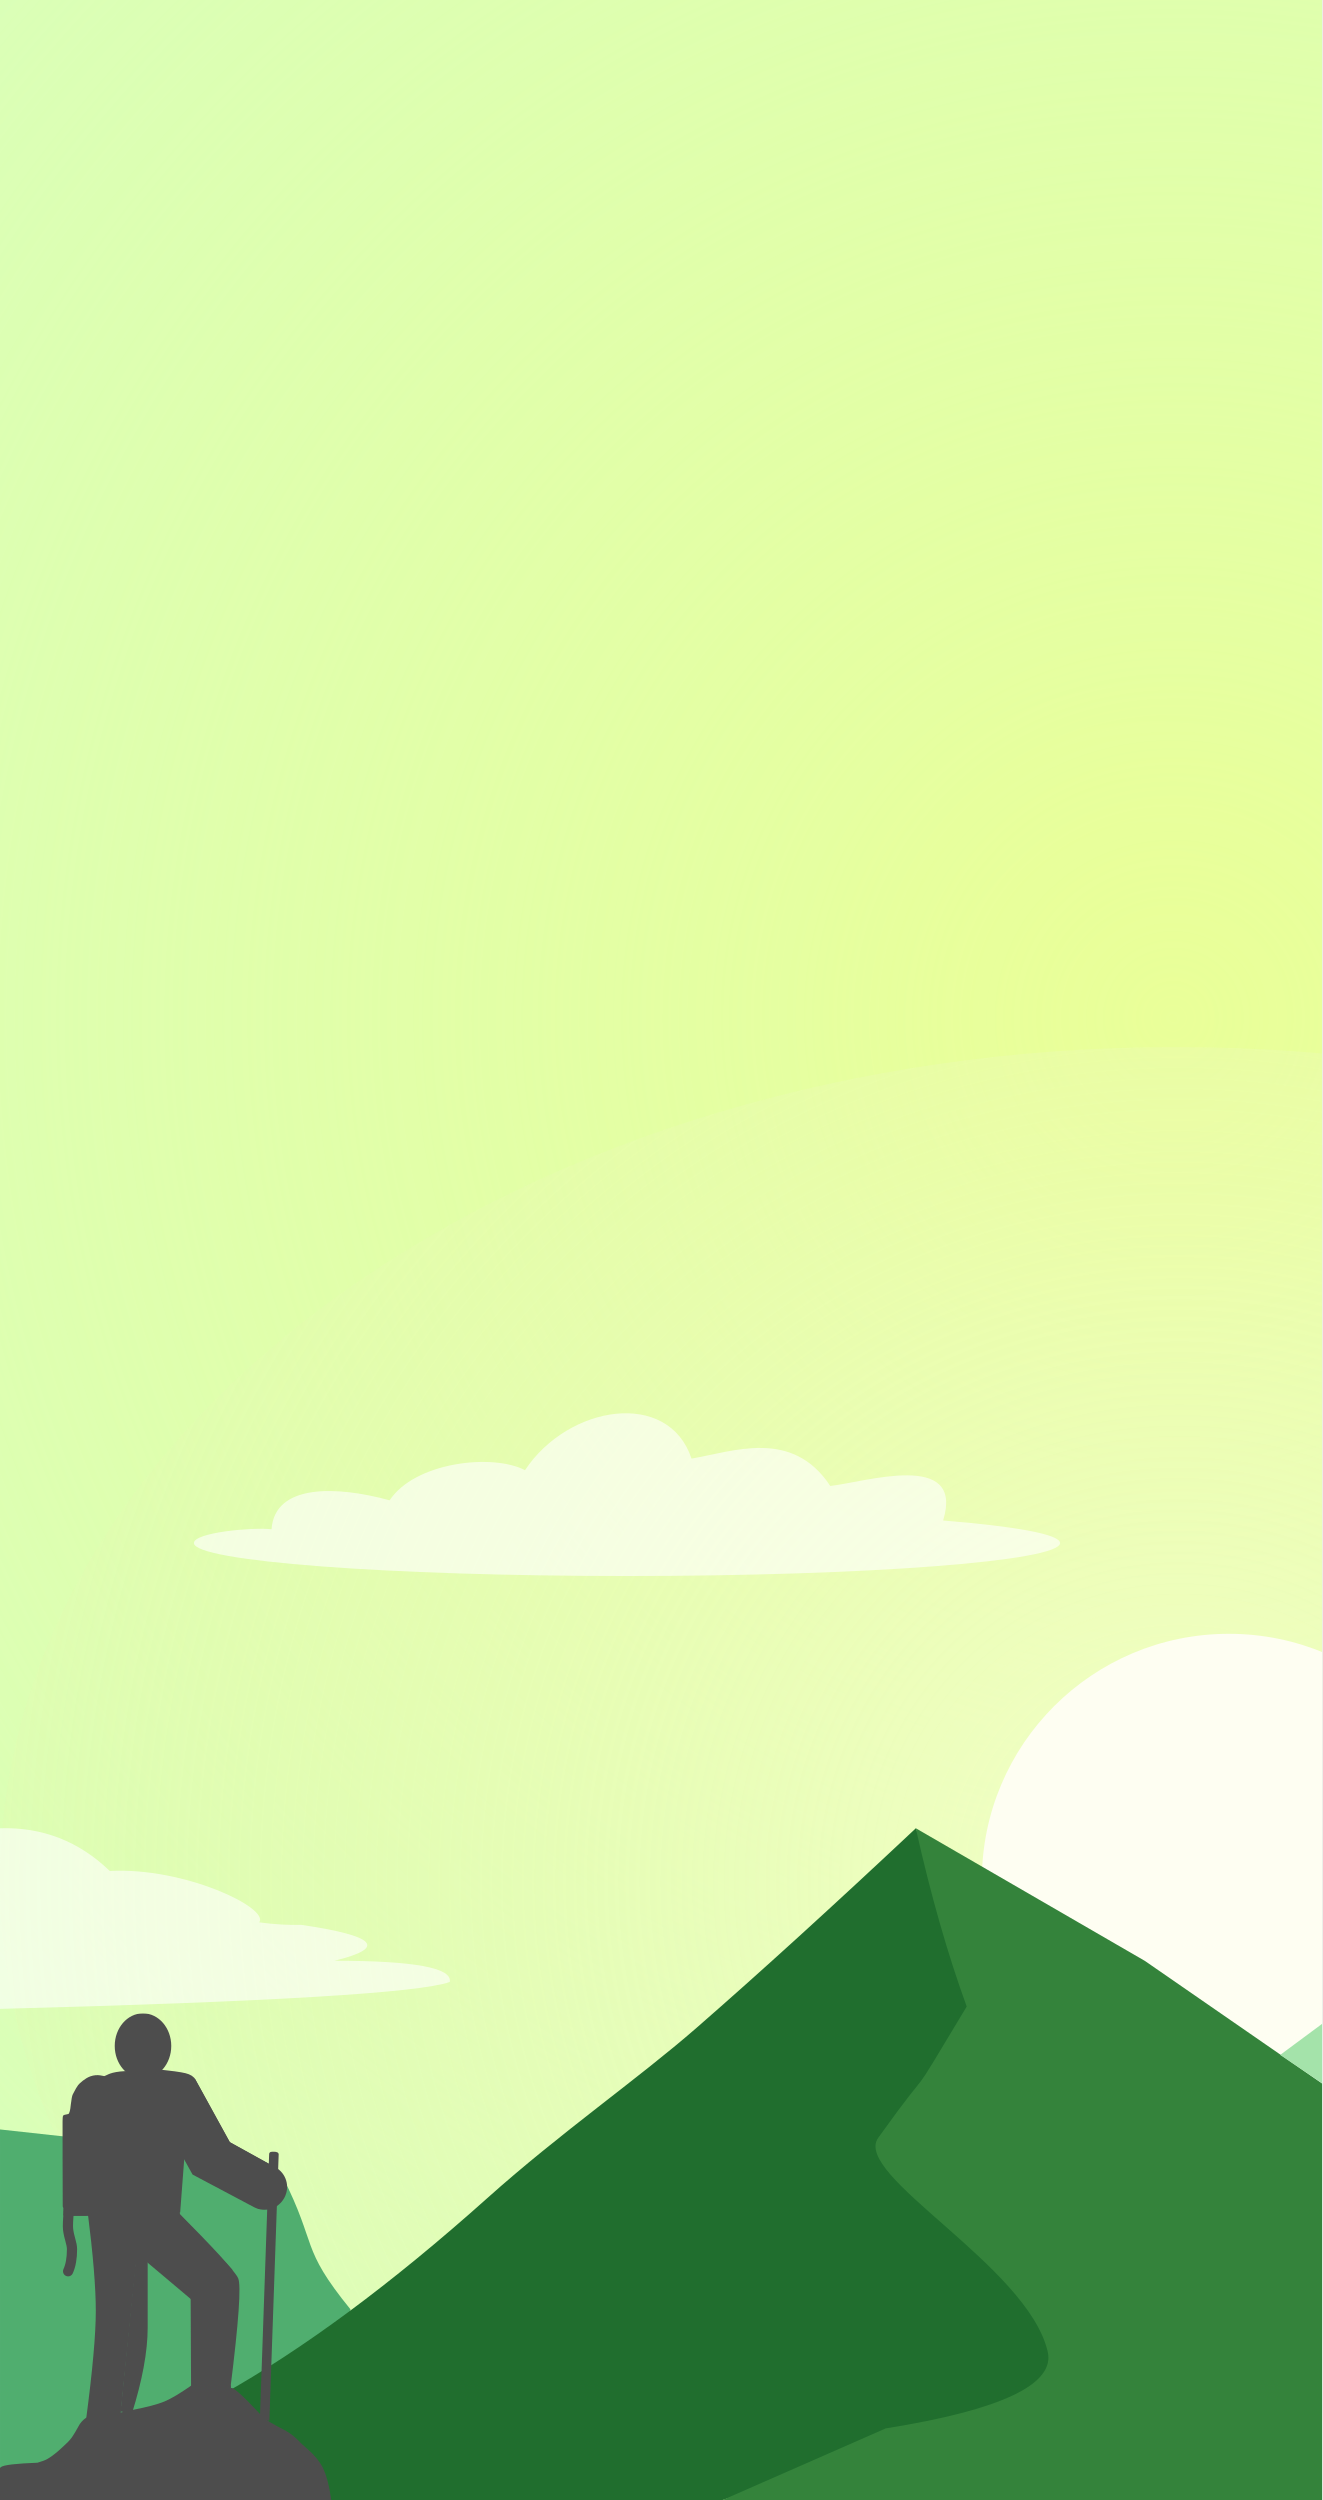
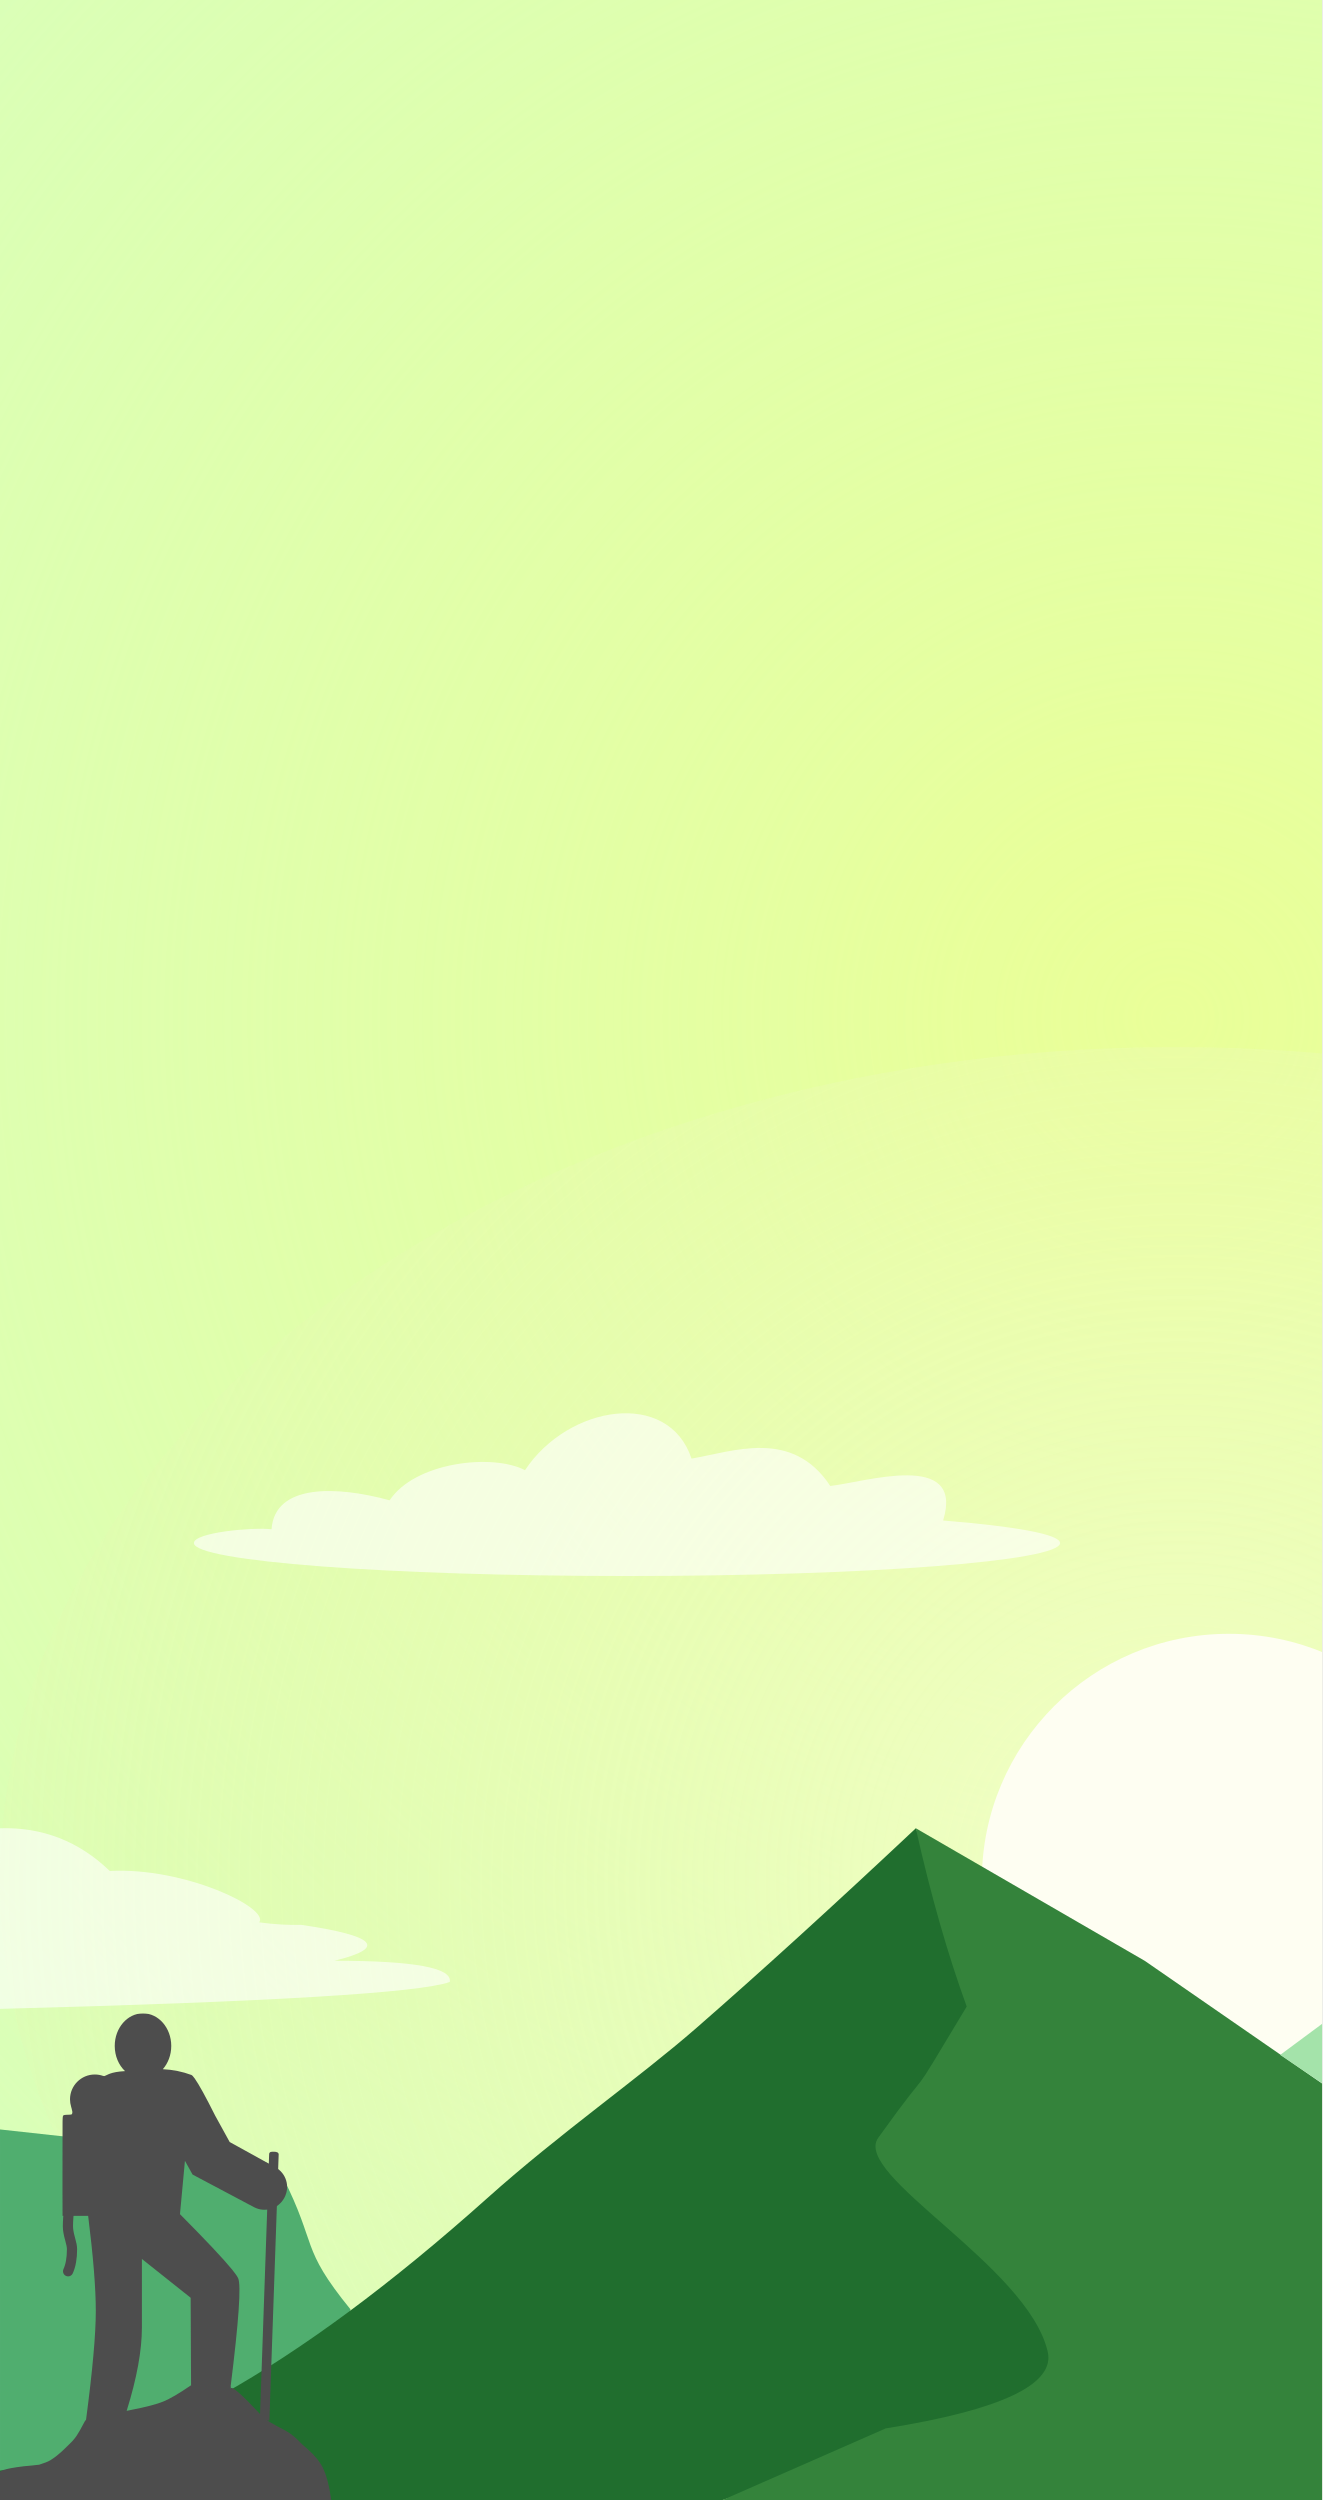
<svg xmlns="http://www.w3.org/2000/svg" xmlns:xlink="http://www.w3.org/1999/xlink" width="1945px" height="3678px" viewBox="0 0 1945 3678" version="1.1">
  <defs>
    <rect id="path-1" x="0" y="0" width="1945" height="3678" />
    <radialGradient cx="49.008%" cy="50%" fx="49.008%" fy="50%" r="15.585%" gradientTransform="translate(0.490083,0.5),scale(1,0.792668),rotate(89.538),translate(-0.490083,-0.5)" id="radialGradient-3">
      <stop stop-color="#E9FF99" offset="0%" />
      <stop stop-color="#D5FFC2" offset="100%" />
    </radialGradient>
    <radialGradient cx="50%" cy="50%" fx="50%" fy="50%" r="90.469%" gradientTransform="translate(0.5,0.5),scale(1,0.792668),rotate(90),translate(-0.5,-0.5)" id="radialGradient-4">
      <stop stop-color="#E9FF99" offset="0%" />
      <stop stop-color="#E9FF99" stop-opacity="0" offset="100%" />
    </radialGradient>
    <radialGradient cx="50%" cy="50%" fx="50%" fy="50%" r="100%" gradientTransform="translate(0.5,0.5),scale(0.709159,1),rotate(90),translate(-0.5,-0.5)" id="radialGradient-5">
      <stop stop-color="#FDFFDB" stop-opacity="0.627" offset="0%" />
      <stop stop-color="#DBF39D" stop-opacity="0" offset="100%" />
    </radialGradient>
    <rect id="path-6" x="0" y="0" width="488" height="716" />
  </defs>
  <g id="hero-background-mobile" stroke="none" stroke-width="1" fill="none" fill-rule="evenodd">
    <g id="Group-9">
      <mask id="mask-2" fill="white">
        <use xlink:href="#path-1" />
      </mask>
      <rect stroke="#979797" x="0.5" y="0.5" width="1944" height="3677" />
      <g id="background" mask="url(#mask-2)">
        <g transform="translate(0, -685.1863)">
          <rect id="background-back" fill="url(#radialGradient-3)" x="0" y="0" width="3458.556" height="4363.186" />
          <rect id="background-front" fill="url(#radialGradient-4)" x="0" y="0" width="3458.556" height="4363.186" />
        </g>
      </g>
      <ellipse id="sun-glow" fill="url(#radialGradient-5)" mask="url(#mask-2)" cx="1729.278" cy="2766.752" rx="1729.278" ry="1226.333" />
      <g id="mountains" mask="url(#mask-2)">
        <g transform="translate(0, 2403.654)">
          <ellipse id="sun-core" fill="#FEFEF2" cx="1807.865" cy="363.099" rx="363.374" ry="363.099" />
          <path d="M0.006,729.198 C159.7,746.853 273.299,759.308 340.804,766.563 C403.631,774.92 392.541,780.212 415.756,798.641 C467.723,901.508 440.543,901.508 515.536,993.764 C515.536,1078.623 515.536,1163.481 515.536,1248.339 L0.006,1248.339 L0.006,729.198 Z" id="Rectangle" fill="#50AE6F" />
          <path d="M1347.397,286.078 C1383.955,379.778 1416.322,465.301 1444.496,542.648 C1345.164,708.08 1458.645,620.398 1366.039,749.704 C1326.744,804.572 1550.997,943.019 1580.667,1069.665 C1591.964,1117.884 1505.829,1157.925 1322.262,1189.787 L1063.167,1274.346 L0.006,1274.346 L0.006,1231.011 C195.654,1216.266 434.658,1082.637 717.018,830.126 C824.882,733.664 938.052,655.322 1024.834,579.629 C1118.427,497.996 1225.948,400.146 1347.397,286.078 Z" id="Rectangle" fill="#206E2E" />
          <path d="M1347.328,286.078 C1369.082,383.572 1394.047,470.993 1422.221,548.339 C1322.889,713.772 1384.709,612.079 1292.104,741.384 C1252.809,796.253 1511.702,929.288 1541.372,1055.934 C1552.668,1104.153 1473.227,1141.843 1303.049,1169.006 L1063.099,1274.346 L3212.395,1274.346 C3024.115,1167.471 2911.262,1098.888 2873.835,1068.599 C2855.334,1057.215 2833.827,1055.098 2809.314,1062.249 C2763.763,1080.99 2723.74,1098.251 2689.245,1114.033 C2593.192,1072.251 2568.033,1066.327 2459.034,1033.082 C2386.369,1010.918 2276.009,979.649 2127.955,939.273 L2006.617,704.125 L1684.359,481.244 L1347.328,286.078 Z" id="Rectangle-Copy" fill="#34833B" />
          <path d="M2250.11,347.746 C2283.768,324.396 2319.563,316.832 2357.493,325.052 C2494.991,356.401 2731.95,419.91 2934.854,484.471 C2937.491,489.768 2946.204,495.925 2941.971,500.752 C2878.946,572.61 2832.194,619.541 2743.337,733.384 C2742.919,794.414 2755.026,847 2751.819,894.319 C2663.685,976.37 2632.442,1060.163 2626.544,1088.59 C2530.491,1046.808 2568.095,1065.326 2459.097,1032.081 C2386.432,1009.918 2276.072,978.649 2128.018,938.273 L2006.68,703.125 L1883.375,619.541 L2250.11,347.746 Z" id="Rectangle-Copy-2" fill="#A4E3AA" />
        </g>
      </g>
      <g id="clouds" mask="url(#mask-2)" fill="#FFFFFF" fill-opacity="0.62">
        <g transform="translate(0, 1759.753)">
          <path d="M0,929.978 C62.304,928.136 116.142,949.091 161.516,992.843 C271.713,986.931 397.072,1047.717 381.342,1068.428 C403.518,1071.386 424.116,1072.606 443.137,1072.089 C553.692,1088.325 569.932,1105.928 491.858,1124.897 C609.2,1124.897 665.807,1135.299 661.68,1156.104 C616.656,1172.197 396.096,1185.393 0,1195.693 L0,929.978 Z" id="Rectangle" />
          <path d="M922.449,558.877 C1274.34,558.877 1559.604,537.157 1559.604,510.364 C1559.604,497.54 1494.25,485.877 1387.518,477.203 C1419.632,372.878 1270.506,421.382 1221.459,426.374 C1165.605,341.259 1078.191,375.908 1017.362,386.147 C983.466,283.804 836.07,306.988 772.404,403.19 C723.987,377.995 609.757,391.672 573.266,447.519 C496.377,426.374 404.3,422.509 399.479,490.078 C370.214,486.904 285.293,494.975 285.293,510.364 C285.293,537.157 570.557,558.877 922.449,558.877 Z" id="Oval" />
        </g>
      </g>
    </g>
    <g id="hiker" transform="translate(0, 2962)">
      <mask id="mask-7" fill="white">
        <use xlink:href="#path-6" />
      </mask>
      <g id="mask" />
      <g mask="url(#mask-7)">
-         <g transform="translate(2.004107, 0)">
-           <path d="M126.874,291.507 C134.917,354.697 138.938,403.477 138.938,437.849 C138.938,472.221 134.16,525.538 124.603,597.799 L174.426,599.124 L206.771,283.704 L126.874,291.507 Z" id="Line" stroke="none" fill="#4D4D4D" fill-rule="evenodd" />
-           <path d="M206.771,357.605 C206.771,392.912 206.771,427.752 206.771,462.124 C206.771,496.496 199.122,537.968 183.825,586.541 L206.771,357.605 Z" id="Line-Copy" stroke="#4D4D4D" stroke-width="17" fill="none" stroke-linecap="round" />
-           <path d="M254.667,287.315 C312.489,345.287 343.721,379.423 348.363,389.725 C353.005,400.027 349.21,453.967 336.98,551.545 L279.112,551.545 L278.228,364.157 L254.667,287.315 Z" id="Line-2" stroke="none" fill="#4D4D4D" fill-rule="evenodd" />
-           <line x1="215.379" y1="360.5" x2="279.491" y2="414.5" id="Line-3" stroke="#4D4D4D" stroke-width="10" fill="none" stroke-linecap="square" />
-           <line x1="265.467" y1="195.5" x2="258.454" y2="287.5" id="Line-3-Copy" stroke="#4D4D4D" stroke-width="10" fill="none" stroke-linecap="square" />
-           <line x1="119.209" y1="291.5" x2="97.17" y2="291.5" id="Line-3-Copy-6" stroke="#4D4D4D" stroke-width="12" fill="none" stroke-linecap="square" />
-           <path d="M265.467,195.5 C278.471,219.845 285.15,232.179 285.502,232.5 C285.854,232.821 317.243,249.488 379.668,282.5" id="Line-3-Copy-2" stroke="#4D4D4D" stroke-width="10" fill="none" stroke-linecap="round" />
-           <line x1="393.692" y1="227.5" x2="332.585" y2="193.5" id="Line-3-Copy-4" stroke="#4D4D4D" stroke-width="10" fill="none" stroke-linecap="round" />
-           <path d="M228.11,87.158 C249.595,89.46 263.474,91.395 269.747,92.963 C276.02,94.531 279.936,97.043 281.495,100.5 L332.585,193.5" id="Line-3-Copy-5" stroke="#4D4D4D" stroke-width="10" fill="none" stroke-linecap="round" />
-           <path d="M99.537,287.5 C98.037,303.132 97.582,313.306 98.173,318.024 C99.732,330.466 103.927,338.557 103.927,347.037 C103.927,360.34 102.009,371.161 98.173,379.5" id="Line-4" stroke="#4D4D4D" stroke-width="15" fill="none" stroke-linecap="round" />
-           <path d="M90.29,283.67 C90.037,259.685 90.037,159.965 90.037,158.809 C90.037,155.883 90.229,150.88 91.049,150.281 C93.708,148.34 98.649,149.048 99.53,147.179 C101.473,143.054 101.697,137.83 102.267,133.436 C103.109,126.937 103.85,121.625 105.061,119.259 C108.736,112.071 111.38,107.486 112.993,105.504 C115.158,102.841 123.132,95.51 130.803,92.769 C142.15,88.713 150.191,92.773 151.73,92.295 C156,90.967 160.089,86.13 182.493,84.999 C191.181,85.753 208.028,85.793 233.034,85.12 L276.828,94.052 L302.473,158.809 C161.186,258.04 90.459,299.66 90.29,283.67 Z" id="Line-5" stroke="none" fill="#4D4D4D" fill-rule="evenodd" />
-           <ellipse id="Oval" stroke="#4D4D4D" stroke-width="6" fill="#4D4D4D" fill-rule="evenodd" cx="208.366" cy="48" rx="38.573" ry="45" />
-           <path d="M394.193,203.495 C397.863,203.495 400.873,204.118 401.18,206.999 L401.206,207 L401.206,599 L387.181,599 L387.181,207 L387.201,206.999 C387.475,203.736 390.501,203.495 394.193,203.495 Z" id="Combined-Shape" stroke="none" fill="#4D4D4D" fill-rule="nonzero" transform="translate(394.1934, 401.2474) rotate(2) translate(-394.1934, -401.2474) " />
-           <polygon id="Rectangle" stroke="none" fill="#4D4D4D" fill-rule="evenodd" transform="translate(247.6534, 345.5894) rotate(42) translate(-247.6534, -345.5894) " points="158.005 317.909 219.487 298.166 337.302 307.49 336.786 378.061 234.046 378.165 217.268 393.013" />
-           <path d="M377.952,226.4 C379.686,225.573 381.904,227.224 383.867,228.133 L383.867,228.133 L384.519,228.437 C387.566,229.859 390.454,231 392.691,231 C398.589,231 403.898,233.762 407.752,238.138 C411.779,242.709 414.236,249.033 414.236,256 C414.236,262.864 411.142,269.355 406.596,274.196 C401.99,279.1 395.84,282.395 389.694,282.395 C388.653,282.395 387.711,282.422 386.833,282.449 C383.655,282.543 381.546,282.662 377.701,280.288 C370.195,275.653 363.193,264.41 363.193,256 C363.193,250.596 365.016,243.538 368.127,237.473 C370.608,232.637 373.891,228.337 377.952,226.4 Z" id="Oval" stroke="#4D4D4D" stroke-width="8" fill="#4D4D4D" fill-rule="evenodd" />
-           <path d="M7.29089798e-12,715.5 C7.29089798e-12,706.352 7.29089798e-12,689.599 0.665,671.899 C3.936,668.933 21.696,666.834 53.946,665.604 C61.355,663.448 66.652,661.448 69.837,659.605 C81.781,652.693 90.204,644.011 95.349,639.345 C99.105,635.939 103.333,632.082 107.512,626.276 C110.07,622.723 113.998,616.133 119.295,606.506 C121.006,604.251 122.452,602.587 123.635,601.515 C124.818,600.442 126.682,599.104 129.227,597.5 L129.227,715.5 C48.145,715.5 5.069,715.5 7.29089798e-12,715.5 Z" id="Line-7" stroke="#4D4D4D" stroke-width="9" fill="#4D4D4D" fill-rule="evenodd" stroke-linecap="square" />
-           <path d="M193.34,583.438 C214.627,579.261 230.136,575.146 239.867,571.091 C249.598,567.037 262.806,559.188 279.491,547.544 L337.539,547.136 L346.095,731.5 L133.2,731.5 L133.2,596.271 L193.34,583.438 Z" id="Line-8" stroke="none" fill="#4D4D4D" fill-rule="evenodd" />
-           <path d="M337.743,551.5 C340.064,548.769 354.295,561.385 380.438,589.348 C391.016,600.663 399.154,603.773 418.993,614.512 C425.922,618.263 434.128,625.092 442.281,633.829 C444.702,636.423 463.644,650.462 472.261,667.2 C478.005,678.359 482.37,694.626 485.355,716 L334.68,716 L337.743,551.5 Z" id="Line-9" stroke="none" fill="#4D4D4D" fill-rule="evenodd" />
-           <path d="M243.31,135.253 L332.457,193.575 L409.502,194.806 C427.531,195.094 441.99,209.799 441.975,227.83 L441.974,228.412 C441.959,246.615 427.206,261.368 409.003,261.384 L306.73,261.47 L306.73,261.47 L252.507,226.307 L243.31,135.253 Z" id="Rectangle" stroke="none" fill="#4D4D4D" fill-rule="evenodd" transform="translate(342.6561, 198.3619) rotate(28) translate(-342.6561, -198.3619) " />
-           <rect id="Rectangle" stroke="none" fill="#4D4D4D" fill-rule="evenodd" x="94.193" y="152" width="168.345" height="146" />
+         <g transform="translate(-0.995893, 0)">
+           <path d="M211.366,0 C234.326,0 252.939,21.49 252.939,48 C252.939,61.393 248.189,73.504 240.527,82.211 C255.203,82.891 269.191,85.704 282.491,90.649 C283.603,91.038 285.292,92.828 287.558,96.017 L287.566,96 L287.638,96.13 C293.609,104.572 303.541,122.622 317.434,150.281 L317.422,150.293 L338.898,189.347 L406.347,226.605 C422.13,235.323 427.993,255.095 419.515,271.008 L419.242,271.521 C410.682,287.587 390.73,293.687 374.65,285.154 L284.308,237.217 L273.075,216.985 L265.774,295.463 C303.836,333.808 329.292,360.855 342.143,376.603 L342.769,377.262 L342.723,377.316 C347.308,382.981 350.188,387.117 351.363,389.725 C355.945,399.895 352.306,452.59 340.446,547.811 L340.707,553.38 L340.743,551.5 C343.064,548.769 357.295,561.385 383.438,589.348 C394.016,600.663 402.154,603.773 421.993,614.512 C428.922,618.263 437.128,625.092 445.281,633.829 C445.523,634.089 445.931,634.462 446.476,634.942 L446.82,635.242 C452.099,639.831 467.678,652.471 475.261,667.2 C481.005,678.359 485.37,694.626 488.355,716 L348.364,716 L349.095,731.5 L133.095,731.5 L133.094,718.002 C53.506,718.321 9.742,718.486 1.803,718.499 L0.996,718.5 C0.996,712.075 0.707,703.562 0.692,693.138 L0.692,691.519 C0.7,686.346 0.779,680.721 0.996,674.665 C4.15,670.707 23.325,667.179 58.521,664.081 C66.146,661.752 71.598,659.591 74.876,657.6 C87.169,650.132 95.838,640.751 101.133,635.71 C104.999,632.031 109.35,627.863 113.651,621.591 C116.284,617.752 120.326,610.632 125.779,600.23 C126.427,599.333 127.039,598.522 127.613,597.798 L127.603,597.799 C137.16,525.538 141.938,472.221 141.938,437.849 C141.938,404.664 138.19,358.048 130.693,298.001 L97.193,298 L97.193,297.926 C95.434,297.948 94.048,297.973 93.037,298 C92.971,291.717 92.94,279.252 92.929,264.255 L92.928,262.796 L92.928,262.061 L92.928,262.061 L92.926,259.084 L92.926,243.497 L92.928,239.967 C92.929,238 92.93,236.023 92.931,234.042 L92.932,231.664 C92.934,230.078 92.935,228.492 92.936,226.908 L92.938,224.534 L92.939,223.633 L92.939,223.633 L92.941,221.835 C92.968,193.398 93.022,166.822 93.035,160.313 L93.035,159.929 L93.035,159.929 L93.036,159.507 C93.036,159.444 93.036,159.386 93.036,159.331 L93.037,158.809 C93.037,155.883 93.229,150.88 94.049,150.281 C96.708,148.34 106.046,150.04 106.927,148.171 C107.991,145.912 107.221,143.026 106.4,140.156 L106.186,139.408 C105.983,138.697 105.787,137.991 105.625,137.299 C104.568,133.887 104,130.26 104,126.5 C104,106.342 120.342,90 140.5,90 C144.706,90 148.747,90.712 152.507,92.021 C153.6,92.26 154.356,92.411 154.73,92.295 C158.963,90.978 163.018,86.214 184.912,85.029 C175.678,76.226 169.793,62.907 169.793,48 C169.793,21.49 188.406,0 211.366,0 Z M209.771,361.393 L209.771,462.124 C209.771,496.099 202.298,537.011 187.352,584.859 L194.112,583.438 C215.71,579.261 231.445,575.146 241.318,571.091 C251.191,567.037 264.592,559.188 281.52,547.544 L282.092,547.54 L281.484,418.472 L209.771,361.393 Z" id="Combined-Shape" stroke="none" fill="#4D4D4D" fill-rule="evenodd" />
+           <path d="M102.537,287.5 C101.037,303.132 100.582,313.306 101.173,318.024 C102.732,330.466 106.927,338.557 106.927,347.037 C106.927,360.34 105.009,371.161 101.173,379.5" id="dangle" stroke="#4D4D4D" stroke-width="15" fill="none" stroke-linecap="round" />
+           <path d="M397.193,203.495 C400.863,203.495 403.873,204.118 404.18,206.999 L404.206,207 L404.206,599 L390.181,599 L390.181,207 L390.201,206.999 C390.475,203.736 393.501,203.495 397.193,203.495 Z" id="stick" stroke="none" fill="#4D4D4D" fill-rule="nonzero" transform="translate(397.1934, 401.2474) rotate(2) translate(-397.1934, -401.2474) " />
        </g>
      </g>
    </g>
  </g>
</svg>
